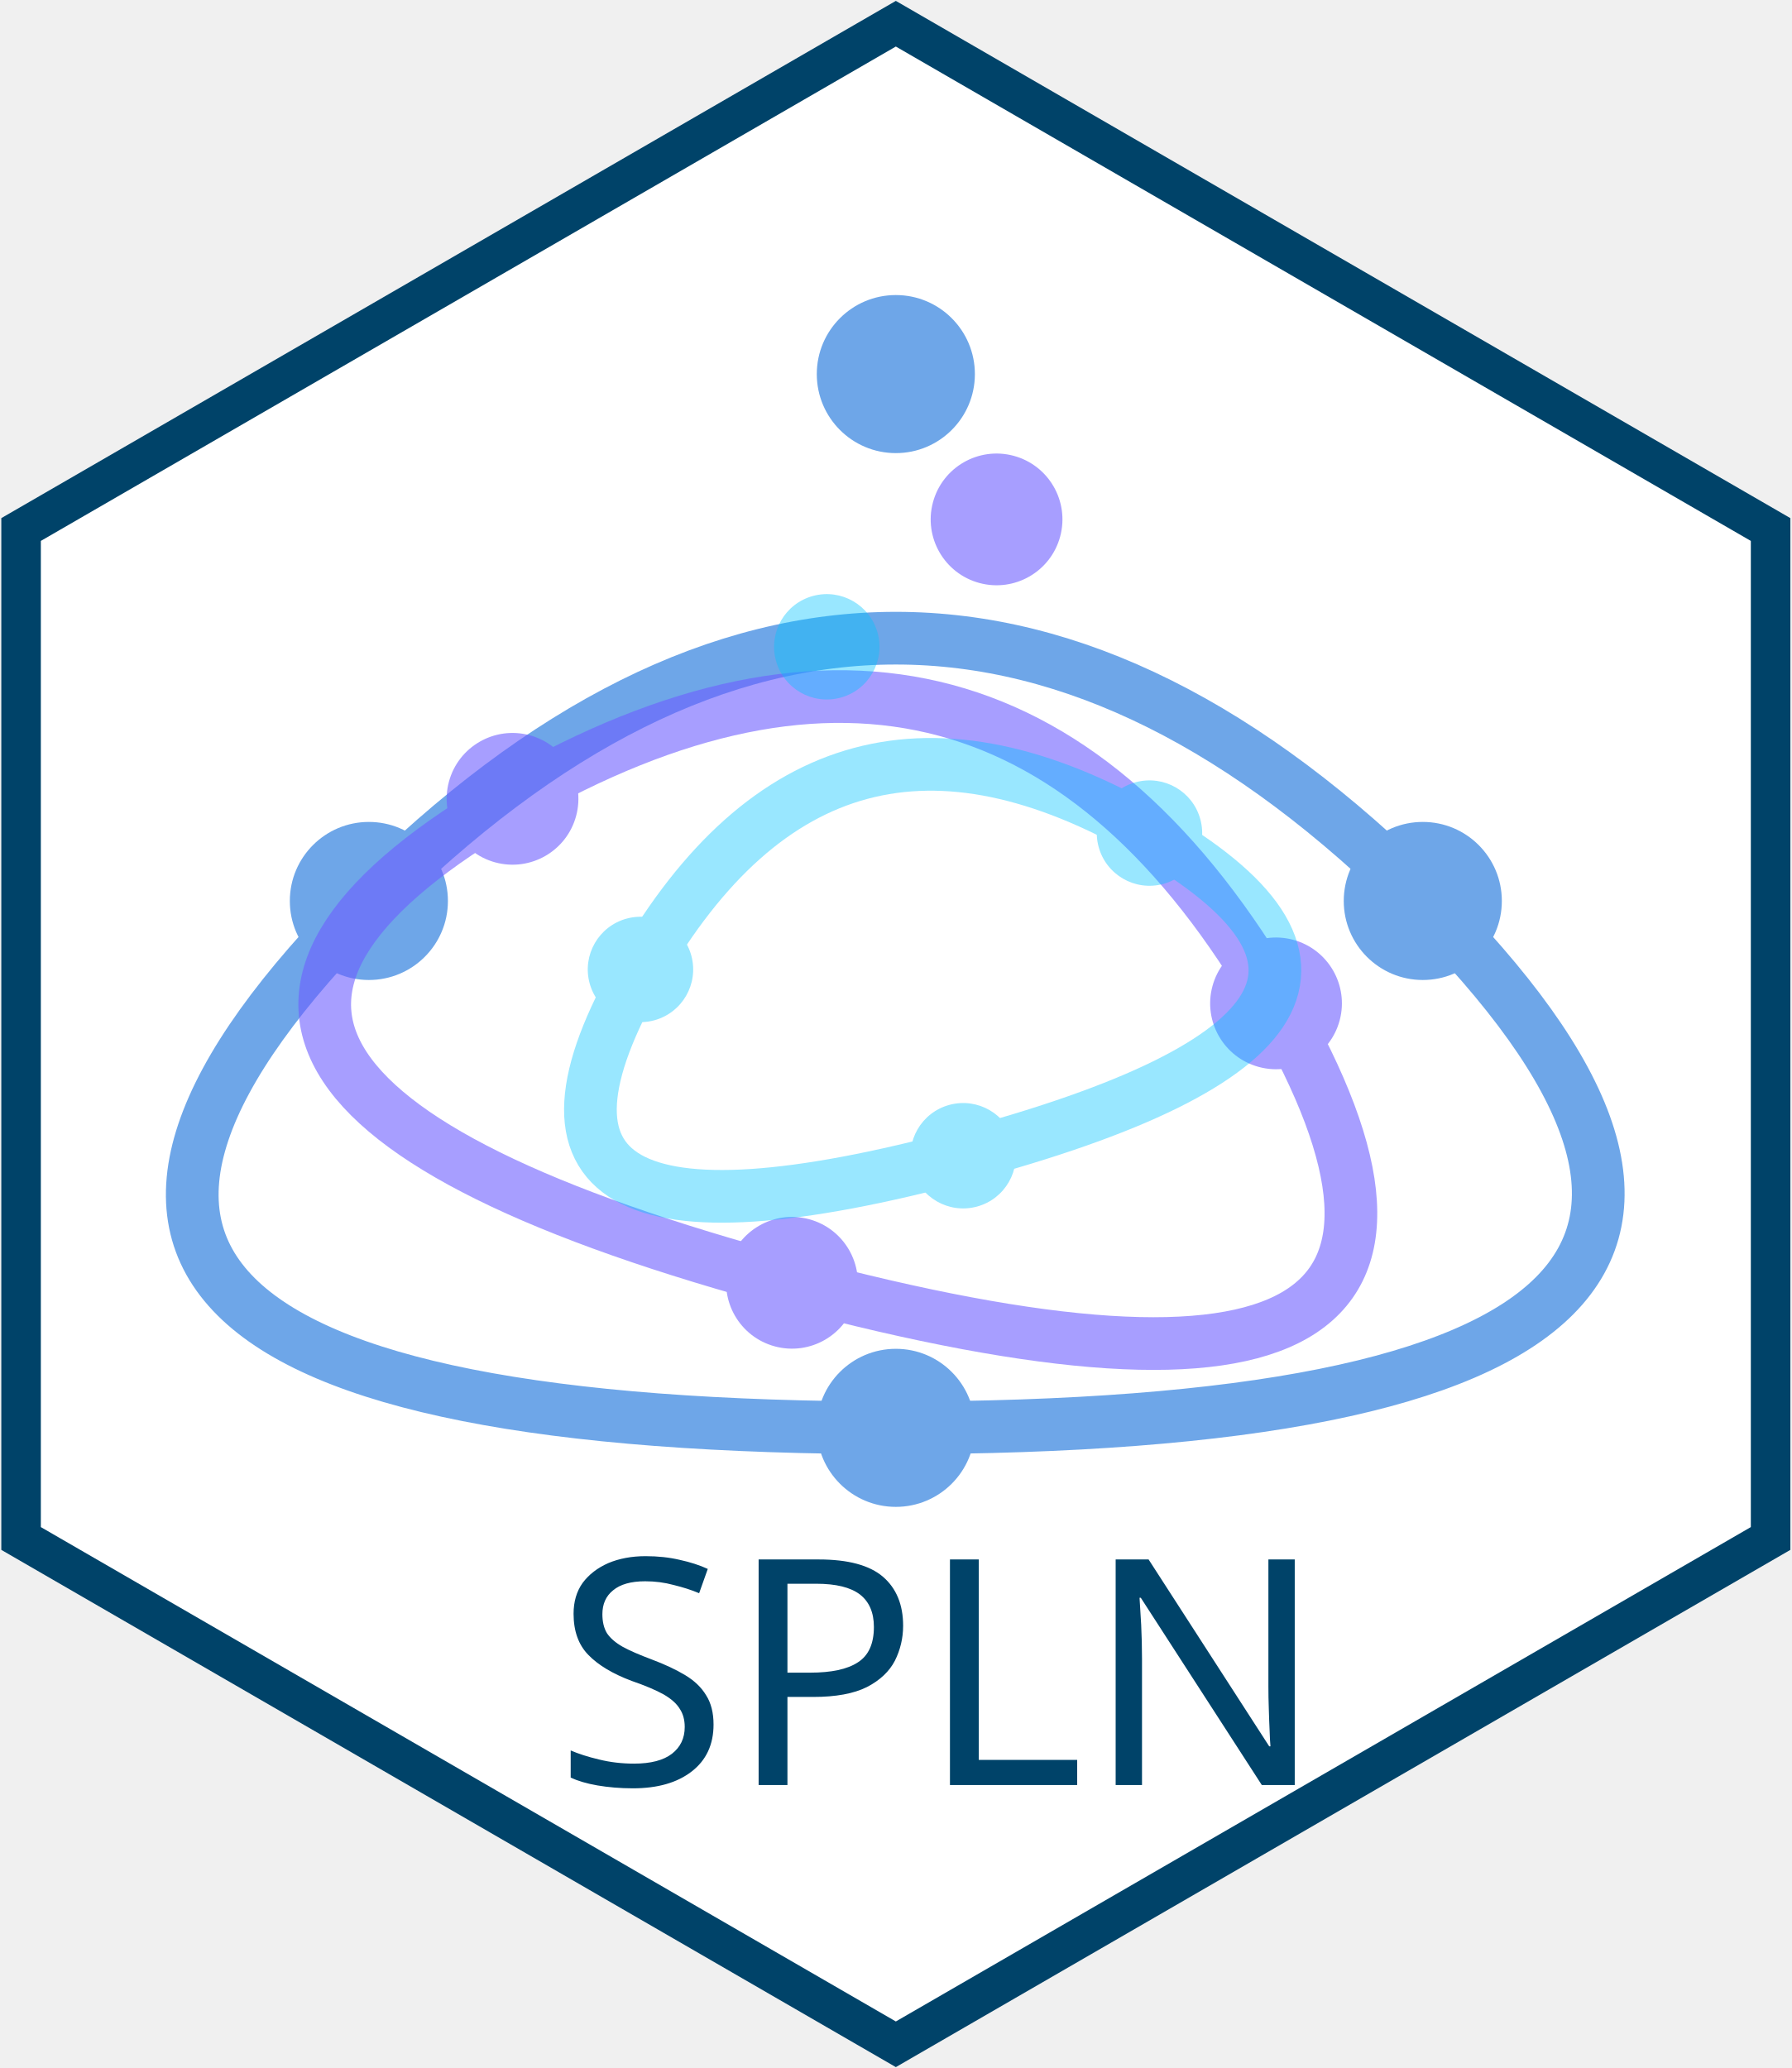
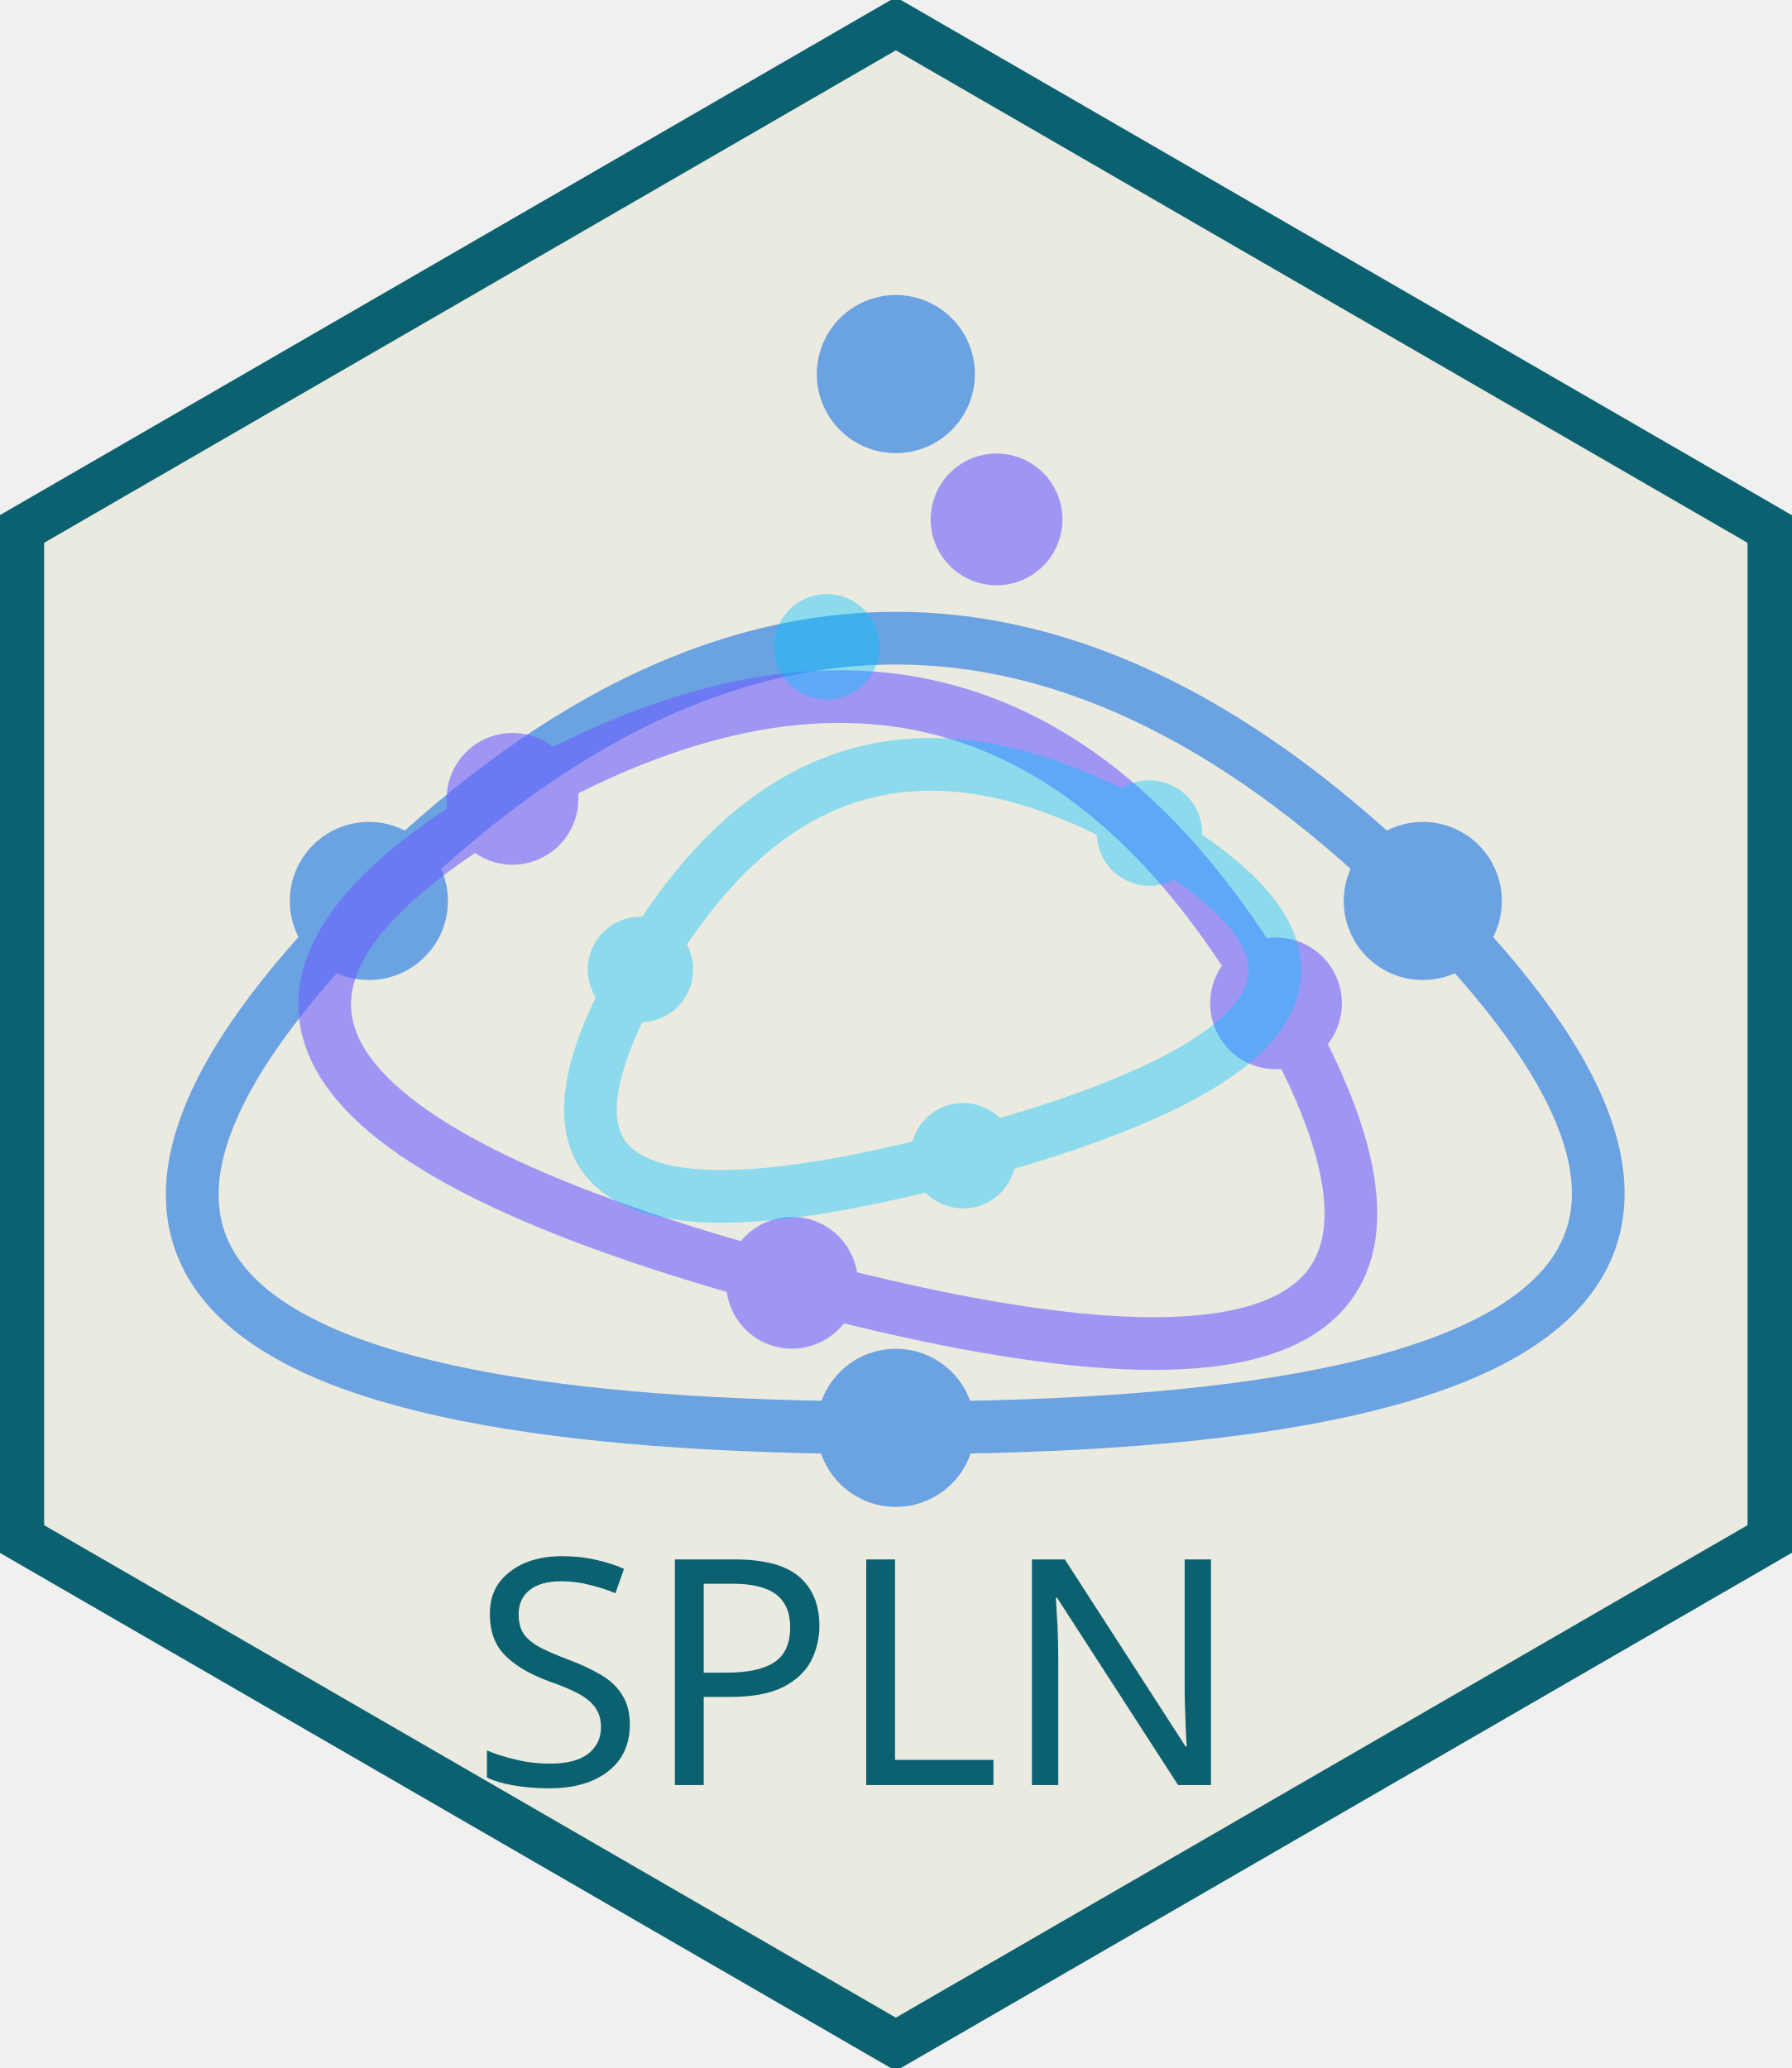
<svg xmlns="http://www.w3.org/2000/svg" version="1.1" id="Layer_1" x="0px" y="0px" viewBox="0 0 68 78.5" style="enable-background:new 0 0 68 78.5;" xml:space="preserve">
  <style type="text/css">
- 	.st0{fill:#FFFFFF;stroke:#004369;stroke-width:1.5;stroke-miterlimit:10;}
+ 	.st0{fill:#EAEAE0;stroke:#0C6170;stroke-width:1.75;stroke-miterlimit:10;}
	.st1{opacity:0.8;}
	.st2{fill:none;stroke:#4A90E2;stroke-width:2;}
	.st3{fill:#4A90E2;}
	.st4{opacity:0.6;}
	.st5{fill:none;stroke:#6D5EFF;stroke-width:2;}
	.st6{fill:#6D5EFF;}
	.st7{opacity:0.4;}
	.st8{fill:none;stroke:#00C3FF;stroke-width:2;}
	.st9{fill:#00C3FF;}
- 	.st10{fill:#004369;}
- 	.st11{font-family:'MyriadPro-Regular';}
+ 	.st10{fill:#0C6170;}
+ 	.st11{font-family:'Helvetica-Oblique';}
	.st12{font-size:12px;}
</style>
  <polygon class="st0" points="0.8,20.1 0.8,58.4 34,77.6 67.2,58.4 67.2,20.1 34,0.9 " />
  <g class="st1">
    <path class="st2" d="M14,34.2c13.3-13.3,26.7-13.3,40,0s6.7,20-20,20S0.6,47.6,14,34.2" />
    <circle class="st3" cx="14" cy="34.2" r="3" />
    <circle class="st3" cx="54" cy="34.2" r="3" />
    <circle class="st3" cx="34" cy="14.2" r="3" />
    <circle class="st3" cx="34" cy="54.2" r="3" />
  </g>
  <g transform="rotate(15 50 50)" class="st4">
    <path class="st5" d="M15.4,38.9c10-10,20-10,30,0s5,15-15,15C10.4,53.9,5.4,48.9,15.4,38.9" />
    <circle class="st6" cx="15.4" cy="38.9" r="2.5" />
    <circle class="st6" cx="45.4" cy="38.9" r="2.5" />
    <circle class="st6" cx="30.4" cy="23.9" r="2.5" />
    <circle class="st6" cx="30.4" cy="53.9" r="2.5" />
  </g>
  <g transform="rotate(-15 50 50)" class="st7">
-     <path class="st8" d="M28.6,30.6c6.7-6.7,13.3-6.7,20,0s3.3,10-10,10S21.9,37.3,28.6,30.6" />
+     <path class="st8" d="M28.6,30.6c6.7-6.7,13.3-6.7,20,0s3.3,10-10,10C25.3,40.6,21.9,37.3,28.6,30.6" />
    <circle class="st9" cx="28.6" cy="30.6" r="2" />
    <circle class="st9" cx="48.6" cy="30.6" r="2" />
    <circle class="st9" cx="38.6" cy="20.6" r="2" />
    <circle class="st9" cx="38.6" cy="40.6" r="2" />
  </g>
-   <text transform="matrix(1 0 0 1 21.0501 67.7585)" class="st10 st11 st12">SPLN</text>
+   <text transform="matrix(1 0 0 1 17.8721 67.7585)" class="st10 st11 st12">SPLN</text>
</svg>
